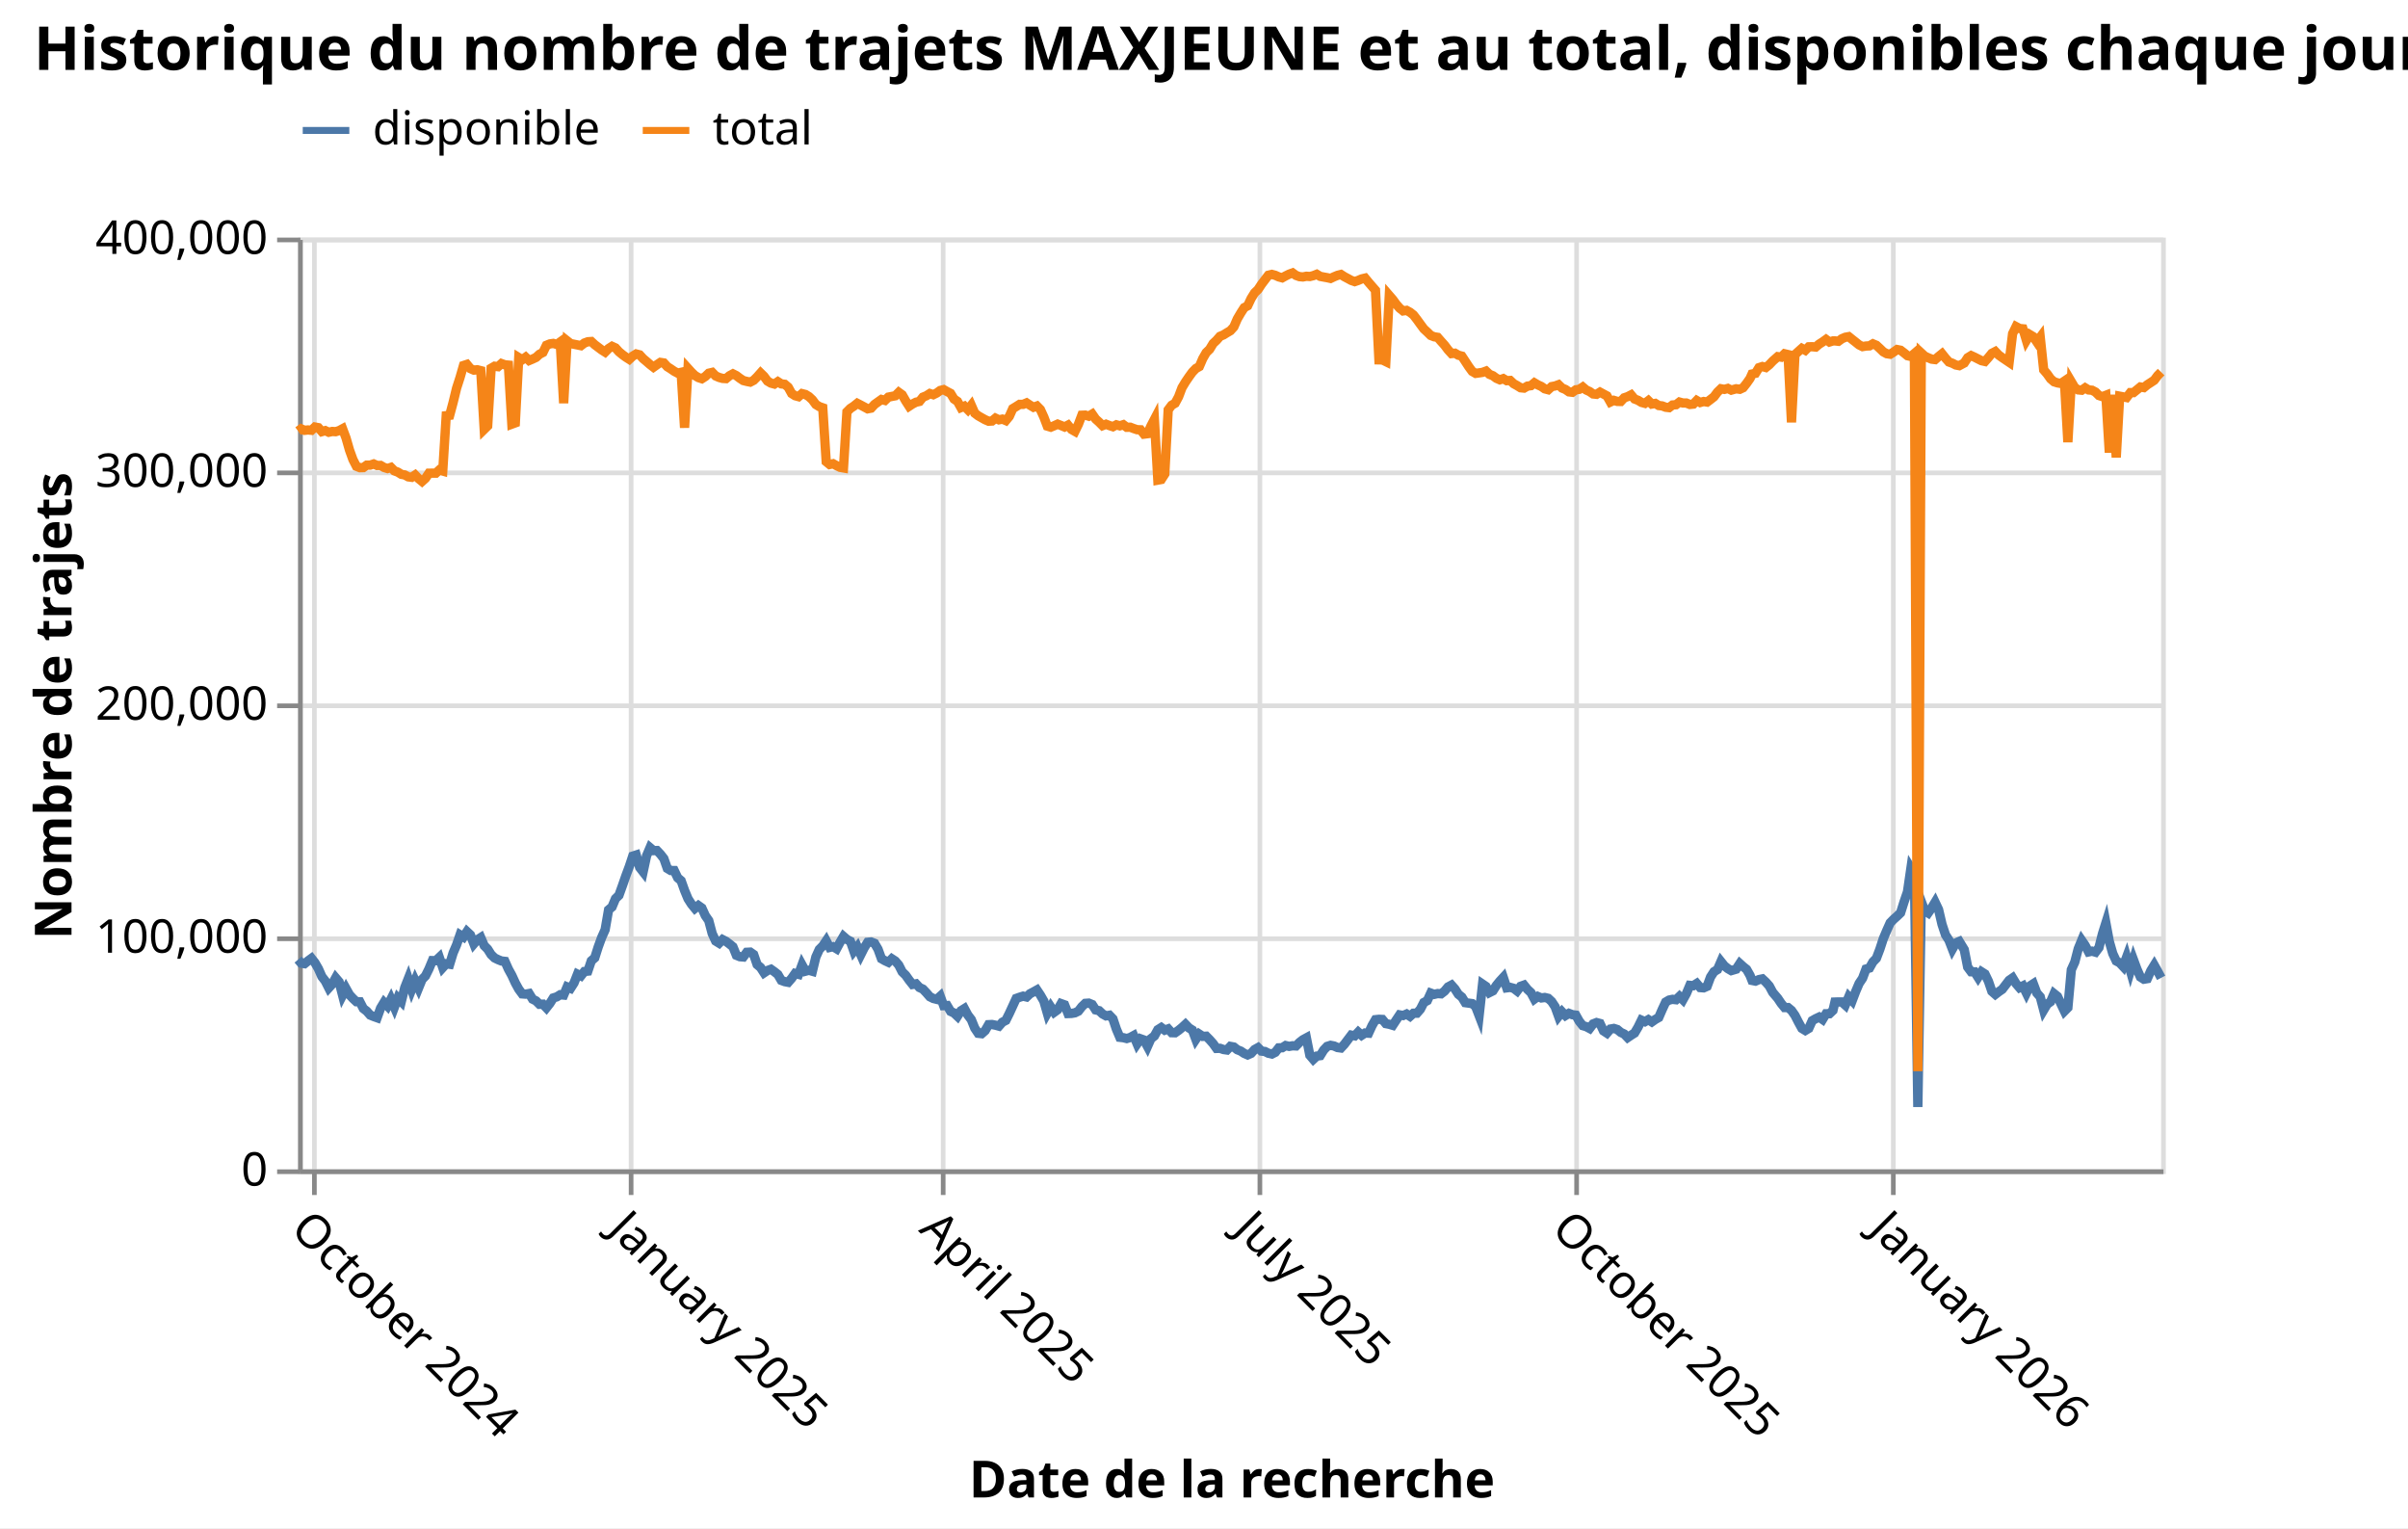
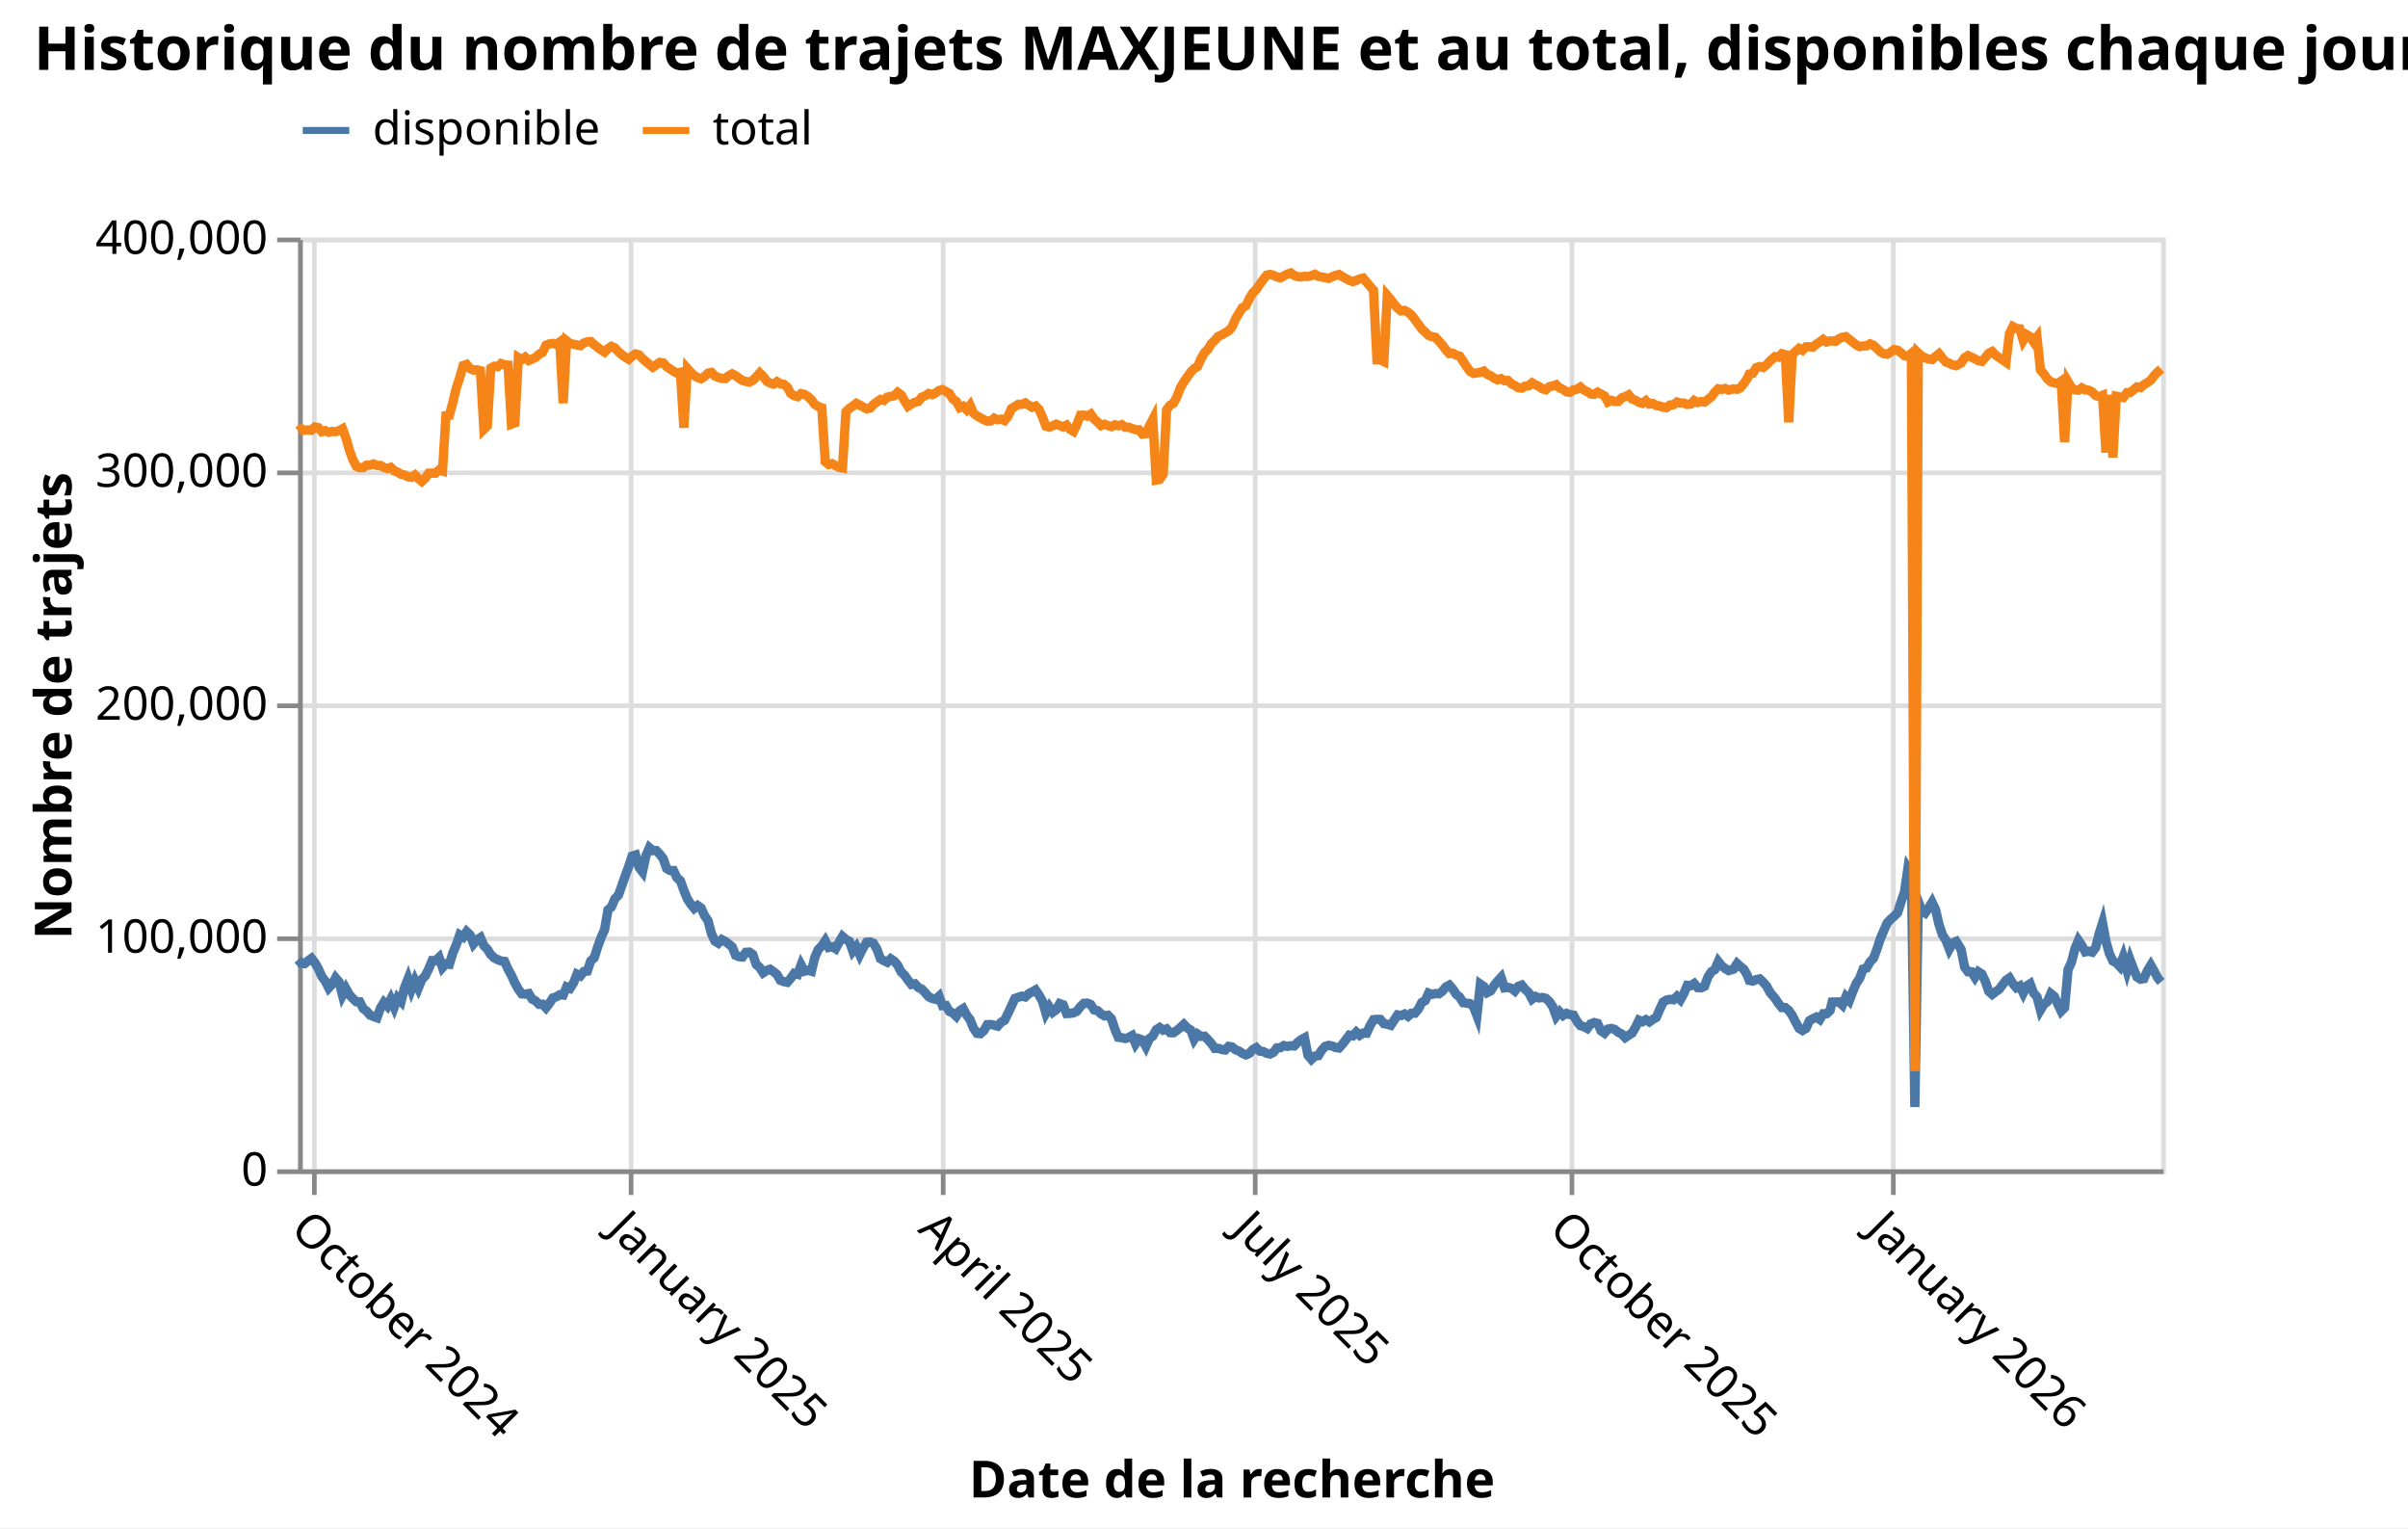
<svg xmlns="http://www.w3.org/2000/svg" version="1.1" class="marks" width="517" height="328" viewBox="0 0 517 328">
  <rect width="517" height="328" fill="white" />
  <g fill="none" stroke-miterlimit="10" transform="translate(64,51)">
    <g class="mark-group role-frame root" role="graphics-object" aria-roledescription="group mark container">
      <g transform="translate(0,0)">
        <path class="background" aria-hidden="true" d="M0.5,0.5h400v200h-400Z" stroke="#ddd" />
        <g>
          <g class="mark-group role-axis" aria-hidden="true">
            <g transform="translate(0.5,200.5)">
              <path class="background" aria-hidden="true" d="M0,0h0v0h0Z" pointer-events="none" />
              <g>
                <g class="mark-rule role-axis-grid" pointer-events="none">
                  <line transform="translate(3,-200)" x2="0" y2="200" stroke="#ddd" stroke-width="1" opacity="1" />
                  <line transform="translate(71,-200)" x2="0" y2="200" stroke="#ddd" stroke-width="1" opacity="1" />
                  <line transform="translate(138,-200)" x2="0" y2="200" stroke="#ddd" stroke-width="1" opacity="1" />
-                   <line transform="translate(206,-200)" x2="0" y2="200" stroke="#ddd" stroke-width="1" opacity="1" />
-                   <line transform="translate(274,-200)" x2="0" y2="200" stroke="#ddd" stroke-width="1" opacity="1" />
+                   <line transform="translate(205,-200)" x2="0" y2="200" stroke="#ddd" stroke-width="1" opacity="1" />
+                   <line transform="translate(273,-200)" x2="0" y2="200" stroke="#ddd" stroke-width="1" opacity="1" />
                  <line transform="translate(342,-200)" x2="0" y2="200" stroke="#ddd" stroke-width="1" opacity="1" />
                </g>
              </g>
              <path class="foreground" aria-hidden="true" d="" pointer-events="none" display="none" />
            </g>
          </g>
          <g class="mark-group role-axis" aria-hidden="true">
            <g transform="translate(0.5,0.5)">
              <path class="background" aria-hidden="true" d="M0,0h0v0h0Z" pointer-events="none" />
              <g>
                <g class="mark-rule role-axis-grid" pointer-events="none">
                  <line transform="translate(0,200)" x2="400" y2="0" stroke="#ddd" stroke-width="1" opacity="1" />
                  <line transform="translate(0,150)" x2="400" y2="0" stroke="#ddd" stroke-width="1" opacity="1" />
                  <line transform="translate(0,100)" x2="400" y2="0" stroke="#ddd" stroke-width="1" opacity="1" />
                  <line transform="translate(0,50)" x2="400" y2="0" stroke="#ddd" stroke-width="1" opacity="1" />
                  <line transform="translate(0,0)" x2="400" y2="0" stroke="#ddd" stroke-width="1" opacity="1" />
                </g>
              </g>
              <path class="foreground" aria-hidden="true" d="" pointer-events="none" display="none" />
            </g>
          </g>
          <g class="mark-group role-axis" role="graphics-symbol" aria-roledescription="axis" aria-label="X-axis titled 'Date de la recherche' for a time scale with values from September 2024 to March 2026">
            <g transform="translate(0.5,200.5)">
              <path class="background" aria-hidden="true" d="M0,0h0v0h0Z" pointer-events="none" />
              <g>
                <g class="mark-rule role-axis-tick" pointer-events="none">
                  <line transform="translate(3,0)" x2="0" y2="5" stroke="#888" stroke-width="1" opacity="1" />
                  <line transform="translate(71,0)" x2="0" y2="5" stroke="#888" stroke-width="1" opacity="1" />
                  <line transform="translate(138,0)" x2="0" y2="5" stroke="#888" stroke-width="1" opacity="1" />
-                   <line transform="translate(206,0)" x2="0" y2="5" stroke="#888" stroke-width="1" opacity="1" />
-                   <line transform="translate(274,0)" x2="0" y2="5" stroke="#888" stroke-width="1" opacity="1" />
+                   <line transform="translate(205,0)" x2="0" y2="5" stroke="#888" stroke-width="1" opacity="1" />
+                   <line transform="translate(273,0)" x2="0" y2="5" stroke="#888" stroke-width="1" opacity="1" />
                  <line transform="translate(342,0)" x2="0" y2="5" stroke="#888" stroke-width="1" opacity="1" />
                </g>
                <g class="mark-text role-axis-label" pointer-events="none">
-                   <text text-anchor="start" transform="translate(3.239549,7) rotate(45) translate(0,8)" font-family="sans-serif" font-size="10px" fill="#000" opacity="1">October 2024</text>
-                   <text text-anchor="start" transform="translate(71.47474,7) rotate(45) translate(0,8)" font-family="sans-serif" font-size="10px" fill="#000" opacity="1">January 2025</text>
-                   <text text-anchor="start" transform="translate(138.2266,7) rotate(45) translate(0,8)" font-family="sans-serif" font-size="10px" fill="#000" opacity="1">April 2025</text>
-                   <text text-anchor="start" transform="translate(205.7201,7) rotate(45) translate(0,8)" font-family="sans-serif" font-size="10px" fill="#000" opacity="1">July 2025</text>
-                   <text text-anchor="start" transform="translate(273.9552,7) rotate(45) translate(0,8)" font-family="sans-serif" font-size="10px" fill="#000" opacity="1">October 2025</text>
-                   <text text-anchor="start" transform="translate(342.1904,7) rotate(45) translate(0,8)" font-family="sans-serif" font-size="10px" fill="#000" opacity="1">January 2026</text>
+                   <text text-anchor="start" transform="translate(3.233562,7) rotate(45) translate(0,8)" font-family="sans-serif" font-size="10px" fill="#000" opacity="1">October 2024</text>
+                   <text text-anchor="start" transform="translate(71.34265,7) rotate(45) translate(0,8)" font-family="sans-serif" font-size="10px" fill="#000" opacity="1">January 2025</text>
+                   <text text-anchor="start" transform="translate(137.9711,7) rotate(45) translate(0,8)" font-family="sans-serif" font-size="10px" fill="#000" opacity="1">April 2025</text>
+                   <text text-anchor="start" transform="translate(205.3399,7) rotate(45) translate(0,8)" font-family="sans-serif" font-size="10px" fill="#000" opacity="1">July 2025</text>
+                   <text text-anchor="start" transform="translate(273.449,7) rotate(45) translate(0,8)" font-family="sans-serif" font-size="10px" fill="#000" opacity="1">October 2025</text>
+                   <text text-anchor="start" transform="translate(341.5581,7) rotate(45) translate(0,8)" font-family="sans-serif" font-size="10px" fill="#000" opacity="1">January 2026</text>
                </g>
                <g class="mark-rule role-axis-domain" pointer-events="none">
                  <line transform="translate(0,0)" x2="400" y2="0" stroke="#888" stroke-width="1" opacity="1" />
                </g>
                <g class="mark-text role-axis-title" pointer-events="none">
                  <text text-anchor="middle" transform="translate(200,69.92215)" font-family="sans-serif" font-size="11px" font-weight="bold" fill="#000" opacity="1">Date de la recherche</text>
                </g>
              </g>
              <path class="foreground" aria-hidden="true" d="" pointer-events="none" display="none" />
            </g>
          </g>
          <g class="mark-group role-axis" role="graphics-symbol" aria-roledescription="axis" aria-label="Y-axis titled 'Nombre de trajets' for a linear scale with values from 0 to 400,000">
            <g transform="translate(0.5,0.5)">
              <path class="background" aria-hidden="true" d="M0,0h0v0h0Z" pointer-events="none" />
              <g>
                <g class="mark-rule role-axis-tick" pointer-events="none">
                  <line transform="translate(0,200)" x2="-5" y2="0" stroke="#888" stroke-width="1" opacity="1" />
                  <line transform="translate(0,150)" x2="-5" y2="0" stroke="#888" stroke-width="1" opacity="1" />
                  <line transform="translate(0,100)" x2="-5" y2="0" stroke="#888" stroke-width="1" opacity="1" />
                  <line transform="translate(0,50)" x2="-5" y2="0" stroke="#888" stroke-width="1" opacity="1" />
                  <line transform="translate(0,0)" x2="-5" y2="0" stroke="#888" stroke-width="1" opacity="1" />
                </g>
                <g class="mark-text role-axis-label" pointer-events="none">
                  <text text-anchor="end" transform="translate(-7,203)" font-family="sans-serif" font-size="10px" fill="#000" opacity="1">0</text>
                  <text text-anchor="end" transform="translate(-7,153)" font-family="sans-serif" font-size="10px" fill="#000" opacity="1">100,000</text>
                  <text text-anchor="end" transform="translate(-7,103)" font-family="sans-serif" font-size="10px" fill="#000" opacity="1">200,000</text>
                  <text text-anchor="end" transform="translate(-7,53)" font-family="sans-serif" font-size="10px" fill="#000" opacity="1">300,000</text>
                  <text text-anchor="end" transform="translate(-7,3)" font-family="sans-serif" font-size="10px" fill="#000" opacity="1">400,000</text>
                </g>
                <g class="mark-rule role-axis-domain" pointer-events="none">
                  <line transform="translate(0,200)" x2="0" y2="-200" stroke="#888" stroke-width="1" opacity="1" />
                </g>
                <g class="mark-text role-axis-title" pointer-events="none">
                  <text text-anchor="middle" transform="translate(-47.14746,100) rotate(-90) translate(0,-2)" font-family="sans-serif" font-size="11px" font-weight="bold" fill="#000" opacity="1">Nombre de trajets</text>
                </g>
              </g>
              <path class="foreground" aria-hidden="true" d="" pointer-events="none" display="none" />
            </g>
          </g>
          <g class="mark-group role-scope pathgroup" role="graphics-object" aria-roledescription="group mark container">
            <g transform="translate(0,0)">
              <path class="background" aria-hidden="true" d="M0,0h400v200h-400Z" />
              <g>
                <g class="mark-line role-mark marks" role="graphics-object" aria-roledescription="line mark container">
-                   <path aria-label="Date de la recherche: September 2024; Nombre de trajets: 90064; variable: disponible" role="graphics-symbol" aria-roledescription="line mark" d="M0,154.968L0.652,155.733L1.394,155.849L2.135,155.249L2.877,154.706L3.618,155.647L4.361,156.936L5.102,158.611L5.844,159.578L6.585,161.051L7.327,160.232L8.069,158.887L8.81,159.757L9.552,162.622L10.294,161.186L11.035,162.517L11.777,163.314L12.519,164.01L13.261,164.032L14.002,165.467L14.744,166.043L15.486,166.883L16.227,167.187L16.969,167.45L17.711,165.395L18.452,164.165L19.194,164.939L19.936,163.463L20.677,165.186L21.419,163.209L22.161,163.971L22.902,160.982L23.65,159.082L24.386,161.376L25.128,159.478L25.869,161.072L26.611,159.24L27.353,158.471L28.094,156.976L28.836,155.186L29.578,155.206L30.321,154.501L31.061,156.687L31.803,155.87L32.544,155.975L33.286,153.544L34.028,151.81L34.771,149.657L35.511,150.119L36.253,148.968L36.995,149.665L37.738,151.587L38.478,150.725L39.22,150.247L39.961,151.977L40.703,152.725L41.445,153.898L42.186,154.616L42.928,154.978L43.67,155.274L44.411,155.354L45.153,157.015L45.895,158.365L46.637,159.98L47.378,161.327L48.12,162.333L48.861,162.388L49.604,162.251L50.345,163.458L51.087,163.83L51.828,164.564L52.57,164.539L53.312,165.319L54.054,164.379L54.795,163.203L55.537,162.973L56.278,162.518L57.02,162.586L57.762,160.835L58.503,161.142L59.245,159.983L59.987,158.101L60.728,158.467L61.47,157.526L62.212,157.444L62.953,155.239L63.695,154.588L64.437,152.251L65.179,150.225L65.92,148.563L66.662,144.291L67.404,143.67L68.145,141.894L68.887,141.173L69.629,139.108L70.37,136.98L71.112,134.989L71.854,132.763L72.595,132.524L73.337,135.188L74.079,136.135L74.82,132.697L75.562,130.95L76.304,131.578L77.046,131.561L77.787,132.339L78.529,133.284L79.271,135.399L80.012,135.847L80.754,135.858L81.496,137.406L82.237,138.04L82.979,140.126L83.721,141.915L84.462,143.074L85.204,143.981L85.946,143.375L86.687,143.9L87.429,145.535L88.171,146.599L88.912,149.389L89.654,150.987L90.396,151.445L91.137,150.679L91.879,151.062L92.621,151.618L93.363,152.229L94.104,154.046L94.846,154.351L95.588,154.412L96.329,153.406L97.071,153.367L97.813,153.888L98.554,156.04L99.296,156.669L100.038,157.81L100.779,157.313L101.521,157.047L102.263,157.575L103.005,158.166L103.746,159.431L104.488,159.706L105.23,159.848L105.971,158.995L106.713,157.945L107.455,158.136L108.197,156.106L108.938,157.462L109.68,157.265L110.421,157.476L111.163,154.421L111.905,152.787L112.646,152.041L113.388,150.938L114.13,152.365L114.872,152.195L115.613,152.643L116.355,151.262L117.097,150.001L117.838,150.645L118.58,151.037L119.322,153.158L120.063,152.225L120.805,153.922L121.547,152.442L122.288,151.259L123.03,151.191L123.772,151.477L124.513,152.743L125.255,154.781L125.997,155.208L126.738,155.551L127.48,154.8L128.222,155.283L128.964,156.148L129.705,157.605L130.447,158.325L131.189,159.373L131.93,160.304L132.672,160.171L133.414,160.969L134.155,161.308L134.897,162.091L135.639,162.944L136.38,163.317L137.122,163.501L137.864,162.836L138.605,164.858L139.347,164.829L140.089,166.086L140.83,166.43L141.572,167.135L142.314,165.96L143.056,165.495L143.797,166.877L144.539,167.849L145.281,169.688L146.022,170.789L146.764,170.875L147.506,170.221L148.247,168.943L148.989,168.904L149.731,169.053L150.472,169.255L151.214,168.412L151.956,168.02L152.698,166.532L153.439,164.924L154.181,163.313L154.923,163.048L155.664,162.82L156.406,162.997L157.148,162.291L157.889,161.905L158.631,161.49L159.373,162.601L160.114,163.887L160.856,166.459L161.598,165.131L162.339,166.265L163.081,165.732L163.823,164.419L164.564,164.685L165.306,166.554L166.048,166.527L166.79,166.396L167.531,166.035L168.273,165.078L169.015,164.366L169.756,164.313L170.498,164.62L171.24,165.77L171.981,165.935L172.723,166.64L173.465,167.049L174.206,166.921L174.948,167.69L175.69,169.905L176.431,171.652L177.173,171.735L177.915,171.918L178.656,171.688L179.398,171.282L180.14,173.049L180.882,171.97L181.623,172.23L182.365,173.612L183.107,171.945L183.848,171.366L184.59,170.02L185.332,169.554L186.073,170.116L186.815,169.844L187.557,170.659L188.299,170.679L189.04,170.16L189.782,169.553L190.524,168.868L191.265,169.634L192.007,170.104L192.749,172.084L193.491,170.968L194.232,171.455L194.974,171.414L195.716,172.162L196.457,173L197.199,174.038L197.94,174.015L198.682,174.271L199.424,174.377L200.165,173.602L200.907,173.737L201.649,174.319L202.391,174.612L203.132,175.106L203.874,175.429L204.616,175.097L205.357,174.282L206.099,173.871L206.841,174.614L207.582,174.699L208.324,175.073L209.066,175.245L209.807,174.872L210.549,173.92L211.291,173.889L212.033,173.422L212.774,173.601L213.516,173.471L214.258,173.506L214.999,172.75L215.741,172.175L216.483,171.774L217.224,175.505L217.966,176.378L218.708,175.686L219.449,175.588L220.191,174.388L220.933,173.605L221.675,173.373L222.416,173.515L223.158,173.844L223.9,173.947L224.641,173.151L225.383,172.167L226.125,171.187L226.866,171.332L227.608,170.541L228.35,171.215L229.091,170.732L229.833,170.771L230.575,169.151L231.316,167.868L232.058,167.786L232.8,167.82L233.541,168.715L234.283,168.859L235.025,169.08L235.766,167.953L236.508,166.84L237.25,166.977L237.993,166.657L238.733,167.146L239.475,166.484L240.217,166.475L240.958,165.623L241.7,164.178L242.442,163.778L243.183,162.162L243.925,162.437L244.667,162.265L245.408,162.317L246.15,161.742L246.892,160.848L247.641,160.444L248.375,161.271L249.117,162.424L249.859,163.016L250.6,164.217L251.342,164.319L252.084,164.418L252.825,165.054L253.567,166.983L254.309,160.232L255.05,160.738L255.792,162.052L256.534,161.678L257.275,160.509L258.017,159.6L258.759,158.795L259.501,161.033L260.242,160.935L260.984,161.135L261.726,161.704L262.467,160.708L263.209,160.444L263.951,161.365L264.692,162.053L265.434,163.443L266.176,162.892L266.917,163.207L267.659,163.107L268.401,163.285L269.142,163.972L269.884,165.093L270.626,167.142L271.367,166.188L272.109,166.971L272.851,166.514L273.592,166.797L274.334,166.898L275.076,168.219L275.818,169.148L276.559,169.359L277.301,169.754L278.043,168.774L278.784,168.487L279.526,168.685L280.268,170.267L281.009,170.754L281.751,169.882L282.493,169.748L283.234,169.979L283.976,170.59L284.718,170.941L285.459,171.71L286.201,171.203L286.943,170.738L287.685,169.486L288.426,167.974L289.168,168.298L289.91,167.867L290.651,168.346L291.393,167.821L292.135,167.402L292.876,165.689L293.619,164.094L294.36,163.656L295.101,163.5L295.843,163.587L296.585,162.873L297.326,163.597L298.068,162.261L298.81,160.504L299.551,160.572L300.293,160.1L301.035,160.98L301.777,161.035L302.518,160.705L303.26,158.704L304.002,157.564L304.743,157.112L305.485,155.393L306.227,156.323L306.969,156.904L307.71,157.334L308.75,157.028L309.538,155.821L310.255,156.472L310.994,157.061L311.735,158.366L312.16,159.443L312.902,159.592L313.644,159.266L314.385,159.113L315.127,159.8L315.869,160.641L316.61,162.019L317.688,163.283L318.411,164.362L319.153,165.269L319.895,165.269L320.636,165.882L321.379,166.94L322.12,168.382L322.862,169.732L323.603,170.182L324.344,169.737L325.087,168.081L325.83,167.658L326.574,167.31L327.312,167.822L328.054,166.598L328.795,166.586L329.537,165.885L329.961,164.085L330.702,164.059L331.444,164.067L332.186,164.733L332.927,162.967L333.669,163.781L334.411,161.834L335.152,160.089L335.894,158.98L336.636,156.998L337.378,156.787L338.119,155.466L338.861,154.703L339.603,152.749L340.344,150.484L341.086,148.73L341.828,147.071L342.569,146.313L343.311,145.653L344.053,144.94L344.794,142.597L345.536,140.436L346.278,135.323L347.019,136.51L347.761,186.612L348.503,142.499L349.245,144.484L349.986,144.958L350.728,143.886L351.47,142.659L352.211,144.224L352.953,147.405L353.695,149.643L354.436,150.798L355.178,152.713L355.92,151.395L356.661,151.076L357.723,152.824L358.464,156.59L359.205,157.584L359.947,157.599L360.689,158.775L361.431,157.593L362.172,158.066L362.915,159.612L363.658,161.791L364.398,162.439L365.139,161.866L365.881,161.353L367.365,159.422L368.107,158.908L368.848,160.134L369.59,160.994L370.332,160.624L371.074,162.154L371.816,160.64L372.558,160.16L373.299,162.131L374.04,162.968L374.783,165.794L375.525,164.55L376.264,164.01L377.006,162.283L377.751,162.883L378.49,164.48L379.232,166.041L379.973,165.287L380.715,157.145L381.456,155.509L382.2,152.648L382.941,150.842L383.682,151.924L384.424,153.325L385.165,153.163L385.906,153.38L386.648,152.399L387.393,149.456L388.132,147.11L388.874,151.1L389.615,153.679L390.357,155.268L391.098,155.663L391.84,156.453L392.582,154.444L393.397,157.331L394.066,155.027L394.807,157.028L395.549,158.713L396.29,159.183L397.032,159.058L397.776,157.368L398.516,156.17L399.258,157.493L400,158.891" stroke="#4c78a8" stroke-width="2" />
+                   <path aria-label="Date de la recherche: September 2024; Nombre de trajets: 90064; variable: disponible" role="graphics-symbol" aria-roledescription="line mark" d="M0,154.968L0.651,155.733L1.391,155.849L2.131,155.249L2.872,154.706L3.612,155.647L4.353,156.936L5.093,158.611L5.833,159.578L6.573,161.051L7.313,160.232L8.054,158.887L8.794,159.757L9.534,162.622L10.275,161.186L11.015,162.517L11.755,163.314L12.496,164.01L13.236,164.032L13.976,165.467L14.717,166.043L15.457,166.883L16.197,167.187L16.938,167.45L17.678,165.395L18.418,164.165L19.158,164.939L19.899,163.463L20.639,165.186L21.379,163.209L22.12,163.971L22.86,160.982L23.606,159.082L24.341,161.376L25.081,159.478L25.821,161.072L26.562,159.24L27.302,158.471L28.042,156.976L28.783,155.186L29.523,155.206L30.265,154.501L31.004,156.687L31.744,155.87L32.484,155.975L33.225,153.544L33.965,151.81L34.707,149.657L35.446,150.119L36.186,148.968L36.926,149.665L37.668,151.587L38.407,150.725L39.148,150.247L39.887,151.977L40.628,152.725L41.368,153.898L42.108,154.616L42.849,154.978L43.589,155.274L44.329,155.354L45.07,157.015L45.81,158.365L46.55,159.98L47.291,161.327L48.031,162.333L48.771,162.388L49.512,162.251L50.252,163.458L50.993,163.83L51.733,164.564L52.473,164.539L53.214,165.319L53.954,164.379L54.694,163.203L55.434,162.973L56.174,162.518L56.915,162.586L57.655,160.835L58.395,161.142L59.136,159.983L59.876,158.101L60.616,158.467L61.357,157.526L62.097,157.444L62.837,155.239L63.577,154.588L64.318,152.251L65.058,150.225L65.798,148.563L66.539,144.291L67.279,143.67L68.019,141.894L68.76,141.173L69.5,139.108L70.24,136.98L70.981,134.989L71.721,132.763L72.461,132.524L73.202,135.188L73.942,136.135L74.682,132.697L75.422,130.95L76.163,131.578L76.903,131.561L77.643,132.339L78.384,133.284L79.124,135.399L79.864,135.847L80.605,135.858L81.345,137.406L82.085,138.04L82.826,140.126L83.566,141.915L84.306,143.074L85.047,143.981L85.787,143.375L86.527,143.9L87.268,145.535L88.008,146.599L88.748,149.389L89.489,150.987L90.229,151.445L90.969,150.679L91.709,151.062L92.45,151.618L93.19,152.229L93.93,154.046L94.671,154.351L95.411,154.412L96.151,153.406L96.892,153.367L97.632,153.888L98.372,156.04L99.113,156.669L99.853,157.81L100.593,157.313L101.334,157.047L102.074,157.575L102.814,158.166L103.555,159.431L104.295,159.706L105.035,159.848L105.775,158.995L106.516,157.945L107.256,158.136L107.997,156.106L108.737,157.462L109.477,157.265L110.217,157.476L110.958,154.421L111.698,152.787L112.438,152.041L113.179,150.938L113.919,152.365L114.659,152.195L115.4,152.643L116.14,151.262L116.88,150.001L117.62,150.645L118.361,151.037L119.101,153.158L119.841,152.225L120.582,153.922L121.322,152.442L122.062,151.259L122.803,151.191L123.543,151.477L124.283,152.743L125.024,154.781L125.764,155.208L126.504,155.551L127.245,154.8L127.985,155.283L128.725,156.148L129.466,157.605L130.206,158.325L130.946,159.373L131.686,160.304L132.427,160.171L133.167,160.969L133.907,161.308L134.648,162.091L135.388,162.944L136.128,163.317L136.869,163.501L137.609,162.836L138.349,164.858L139.09,164.829L139.83,166.086L140.57,166.43L141.311,167.135L142.051,165.96L142.791,165.495L143.531,166.877L144.272,167.849L145.012,169.688L145.753,170.789L146.493,170.875L147.233,170.221L147.973,168.943L148.714,168.904L149.454,169.053L150.194,169.255L150.935,168.412L151.675,168.02L152.415,166.532L153.156,164.924L153.896,163.313L154.636,163.048L155.377,162.82L156.117,162.997L156.857,162.291L157.598,161.905L158.338,161.49L159.078,162.601L159.818,163.887L160.559,166.459L161.299,165.131L162.039,166.265L162.78,165.732L163.52,164.419L164.26,164.685L165.001,166.554L165.741,166.527L166.481,166.396L167.222,166.035L167.962,165.078L168.702,164.366L169.443,164.313L170.183,164.62L170.923,165.77L171.663,165.935L172.404,166.64L173.144,167.049L173.884,166.921L174.625,167.69L175.365,169.905L176.105,171.652L176.846,171.735L177.586,171.918L178.326,171.688L179.067,171.282L179.807,173.049L180.547,171.97L181.288,172.23L182.028,173.612L182.768,171.945L183.509,171.366L184.249,170.02L184.989,169.554L185.73,170.116L186.47,169.844L187.21,170.659L187.951,170.679L188.691,170.16L189.431,169.553L190.172,168.868L190.912,169.634L191.652,170.104L192.393,172.084L193.133,170.968L193.873,171.455L194.614,171.414L195.354,172.162L196.094,173L196.834,174.038L197.574,174.015L198.315,174.271L199.055,174.377L199.795,173.602L200.536,173.737L201.276,174.319L202.017,174.612L202.757,175.106L203.497,175.429L204.237,175.097L204.978,174.282L205.718,173.871L206.458,174.614L207.199,174.699L207.939,175.073L208.679,175.245L209.42,174.872L210.16,173.92L210.9,173.889L211.641,173.422L212.381,173.601L213.121,173.471L213.862,173.506L214.602,172.75L215.342,172.175L216.083,171.774L216.823,175.505L217.563,176.378L218.304,175.686L219.044,175.588L219.784,174.388L220.524,173.605L221.265,173.373L222.005,173.515L222.745,173.844L223.486,173.947L224.226,173.151L224.966,172.167L225.707,171.187L226.447,171.332L227.187,170.541L227.928,171.215L228.668,170.732L229.408,170.771L230.149,169.151L230.889,167.868L231.629,167.786L232.37,167.82L233.11,168.715L233.85,168.859L234.59,169.08L235.331,167.953L236.071,166.84L236.812,166.977L237.553,166.657L238.292,167.146L239.032,166.484L239.773,166.475L240.513,165.623L241.253,164.178L241.994,163.778L242.734,162.162L243.474,162.437L244.215,162.265L244.955,162.317L245.695,161.742L246.435,160.848L247.184,160.444L247.916,161.271L248.656,162.424L249.397,163.016L250.137,164.217L250.877,164.319L251.618,164.418L252.358,165.054L253.098,166.983L253.839,160.232L254.579,160.738L255.319,162.052L256.06,161.678L256.8,160.509L257.54,159.6L258.281,158.795L259.021,161.033L259.761,160.935L260.502,161.135L261.242,161.704L261.982,160.708L262.722,160.444L263.463,161.365L264.203,162.053L264.944,163.443L265.684,162.892L266.424,163.207L267.164,163.107L267.905,163.285L268.645,163.972L269.385,165.093L270.126,167.142L270.866,166.188L271.606,166.971L272.347,166.514L273.087,166.797L273.827,166.898L274.567,168.219L275.308,169.148L276.048,169.359L276.788,169.754L277.529,168.774L278.269,168.487L279.01,168.685L279.75,170.267L280.49,170.754L281.23,169.882L281.971,169.748L282.711,169.979L283.451,170.59L284.192,170.941L284.932,171.71L285.672,171.203L286.413,170.738L287.153,169.486L287.893,167.974L288.634,168.298L289.374,167.867L290.114,168.346L290.855,167.821L291.595,167.402L292.335,165.689L293.076,164.094L293.816,163.656L294.556,163.5L295.296,163.587L296.037,162.873L296.777,163.597L297.517,162.261L298.258,160.504L298.998,160.572L299.738,160.1L300.479,160.98L301.219,161.035L301.959,160.705L302.699,158.704L303.44,157.564L304.18,157.112L304.92,155.393L305.661,156.323L306.402,156.904L307.141,157.334L308.179,157.028L308.966,155.821L309.681,156.472L310.42,157.061L311.159,158.366L311.583,159.443L312.324,159.592L313.064,159.266L313.804,159.113L314.545,159.8L315.285,160.641L316.025,162.019L317.101,163.283L317.823,164.362L318.563,165.269L319.304,165.269L320.043,165.882L320.785,166.94L321.524,168.382L322.265,169.732L323.005,170.182L323.745,169.737L324.486,168.081L325.228,167.658L325.97,167.31L326.707,167.822L327.448,166.598L328.187,166.586L328.928,165.885L329.351,164.085L330.091,164.059L330.831,164.067L331.572,164.733L332.312,162.967L333.053,163.781L333.793,161.834L334.533,160.089L335.274,158.98L336.014,156.998L336.754,156.787L337.494,155.466L338.235,154.703L338.975,152.749L339.715,150.484L340.456,148.73L341.196,147.071L341.936,146.313L342.677,145.653L343.417,144.94L344.157,142.597L344.898,140.436L345.638,135.323L346.378,136.51L347.118,186.612L347.859,142.499L348.599,144.484L349.339,144.958L350.08,143.886L350.82,142.659L351.56,144.224L352.301,147.405L353.041,149.643L353.781,150.798L354.522,152.713L355.262,151.395L356.002,151.076L357.062,152.824L357.802,156.59L358.541,157.584L359.281,157.599L360.022,158.775L360.763,157.593L361.503,158.066L362.244,159.612L362.986,161.791L363.725,162.439L364.464,161.866L365.205,161.353L366.686,159.422L367.426,158.908L368.167,160.134L368.907,160.994L369.647,160.624L370.388,162.154L371.128,160.64L371.869,160.16L372.609,162.131L373.349,162.968L374.09,165.794L374.831,164.55L375.569,164.01L376.31,162.283L377.053,162.883L377.791,164.48L378.531,166.041L379.271,165.287L380.011,157.145L380.751,155.509L381.493,152.648L382.233,150.842L382.973,151.924L383.713,153.325L384.453,153.163L385.193,153.38L385.934,152.399L386.677,149.456L387.415,147.11L388.155,151.1L388.895,153.679L389.636,155.268L390.375,155.663L391.116,156.453L391.856,154.444L392.67,157.331L393.337,155.027L394.077,157.028L394.818,158.713L395.558,159.183L396.298,159.058L397.041,157.368L397.779,156.17L398.52,157.493L399.261,158.891L400,159.772" stroke="#4c78a8" stroke-width="2" />
                </g>
              </g>
              <path class="foreground" aria-hidden="true" d="" display="none" />
            </g>
            <g transform="translate(0,0)">
              <path class="background" aria-hidden="true" d="M0,0h400v200h-400Z" />
              <g>
                <g class="mark-line role-mark marks" role="graphics-object" aria-roledescription="line mark container">
-                   <path aria-label="Date de la recherche: September 2024; Nombre de trajets: 316947; variable: total" role="graphics-symbol" aria-roledescription="line mark" d="M0,41.527L0.652,41.049L1.394,41.365L2.135,41.288L2.877,41.358L3.618,40.661L4.361,40.8L5.102,41.647L5.844,41.43L6.585,41.781L7.327,41.611L8.069,41.656L8.81,41.43L9.552,41.03L10.294,43.01L11.035,45.596L11.777,47.643L12.519,49.087L13.261,49.384L14.002,49.365L14.744,48.839L15.486,48.832L16.227,48.585L16.969,48.91L17.711,48.899L18.452,49.331L19.194,49.564L19.936,49.321L20.677,50.066L21.419,50.34L22.161,50.805L22.902,50.942L23.65,51.354L24.386,51.45L25.128,50.957L25.869,51.726L26.611,52.334L27.353,51.669L28.094,50.57L28.836,50.564L29.578,50.562L30.321,49.876L31.061,50.093L31.803,38.228L32.544,38.143L33.286,35.371L34.028,32.326L34.771,30.021L35.511,27.456L36.253,27.215L36.995,28.117L37.738,28.444L38.478,28.367L39.22,28.557L39.961,41.151L40.703,40.42L41.445,28.041L42.186,27.611L42.928,27.705L43.67,27.039L44.411,27.306L45.153,27.371L45.895,40.039L46.637,39.766L47.378,25.754L48.12,26.212L48.861,25.675L49.604,26.382L50.345,26.069L51.087,25.719L51.828,25.039L52.57,24.65L53.312,23.12L54.054,22.817L54.795,22.71L55.537,22.94L56.278,22.407L57.02,35.535L57.762,22.16L58.503,22.744L59.245,22.89L59.987,23.04L60.728,23.195L61.47,22.626L62.212,22.355L62.953,22.304L63.695,22.991L64.437,23.55L65.179,24.107L65.92,24.576L66.662,23.818L67.404,23.341L68.145,23.676L68.887,24.5L69.629,25.115L70.37,25.657L71.112,26.126L71.854,25.436L72.595,24.98L73.337,25.17L74.079,25.974L74.82,26.597L75.562,27.242L76.304,27.815L77.046,27.286L77.787,26.791L78.529,26.904L79.271,27.712L80.012,28.178L80.754,28.689L81.496,29.084L82.237,28.919L82.979,40.807L83.721,28.083L84.462,28.901L85.204,29.61L85.946,30.048L86.687,30.29L87.429,29.815L88.171,29.11L88.912,28.935L89.654,29.696L90.396,30.018L91.137,30.221L91.879,30.265L92.621,29.649L93.363,29.249L94.104,29.627L94.846,30.194L95.588,30.682L96.329,30.869L97.071,31.018L97.813,30.63L98.554,29.898L99.296,29.063L100.038,29.787L100.779,30.791L101.521,31.233L102.263,31.43L103.005,30.925L103.746,31.398L104.488,31.486L105.23,32.116L105.971,33.46L106.713,33.938L107.455,34.14L108.197,33.49L108.938,33.675L109.68,34.13L110.421,34.822L111.163,35.822L111.905,36.272L112.646,36.531L113.388,48.092L114.13,48.7L114.872,48.537L115.613,48.953L116.355,49.309L117.097,49.441L117.838,37.403L118.58,36.658L119.322,36.172L120.063,35.573L120.805,35.953L121.547,36.352L122.288,36.749L123.03,36.606L123.772,35.803L124.513,35.27L125.255,34.746L125.997,34.945L126.738,34.238L127.48,34.09L128.222,33.953L128.964,33.214L129.705,33.749L130.447,35.042L131.189,36.193L131.93,35.709L132.672,35.329L133.414,35.163L134.155,34.246L134.897,33.944L135.639,33.472L136.38,33.717L137.122,33.352L137.864,32.816L138.605,32.633L139.347,33.048L140.089,33.438L140.83,34.651L141.572,35.16L142.314,36.488L143.056,36.186L143.797,36.929L144.539,35.987L145.281,37.685L146.022,38.249L146.764,38.674L147.506,39.089L148.247,39.408L148.989,39.365L149.731,38.758L150.472,39.11L151.214,38.964L151.956,39.274L152.698,38.372L153.439,36.711L154.181,36.258L154.923,35.788L155.664,35.793L156.406,35.479L157.148,35.973L157.889,36.414L158.631,36.152L159.373,36.902L160.114,38.521L160.856,40.467L161.598,40.691L162.339,40.384L163.081,40.043L163.823,40.336L164.564,40.649L165.306,40.256L166.048,41.172L166.79,41.592L167.531,40.08L168.273,38.132L169.015,38.1L169.756,38.331L170.498,37.88L171.24,38.948L171.981,39.611L172.723,40.357L173.465,40.06L174.206,40.349L174.948,40.586L175.69,40.189L176.431,40.399L177.173,40.158L177.915,40.715L178.656,40.699L179.398,40.983L180.14,41.231L180.882,41.256L181.623,42.185L182.365,42.09L183.107,40.438L183.848,39.02L184.59,52.049L185.332,51.912L186.073,50.752L186.815,36.969L187.557,35.983L188.299,35.548L189.04,34.173L189.782,32.211L190.524,30.981L191.265,29.89L192.007,28.866L192.749,28.1L193.491,27.683L194.232,25.971L194.974,24.683L195.716,23.962L196.457,22.735L197.199,22.033L197.94,21.19L198.682,20.884L199.424,20.419L200.165,19.985L200.907,19.168L201.649,17.456L202.391,16.19L203.132,15.035L203.874,14.634L204.616,13.064L205.357,11.864L206.099,11.148L206.841,10.03L207.582,9.048L208.324,8.079L209.066,7.898L209.807,8.097L210.549,8.432L211.291,8.631L212.033,8.218L212.774,7.851L213.516,7.582L214.258,8.117L214.999,8.381L215.741,8.445L216.483,8.299L217.224,8.35L217.966,8.168L218.708,7.874L219.449,8.324L220.191,8.467L220.933,8.599L221.675,8.763L222.416,8.411L223.158,8.105L223.9,7.916L224.641,8.394L225.383,8.785L226.125,9.192L226.866,9.444L227.608,9.189L228.35,8.868L229.091,8.691L229.833,9.589L230.575,10.45L231.316,11.298L232.058,26.241L232.8,26.255L233.541,26.615L234.283,12.424L235.025,13.281L235.766,14.295L236.508,15.142L237.25,15.736L237.993,15.622L238.733,16.027L239.475,16.613L240.217,17.571L240.958,18.592L241.7,19.595L242.442,20.28L243.183,21.004L243.925,21.29L244.667,21.409L245.408,22.259L246.15,23.083L246.892,24.075L247.641,24.892L248.375,24.815L249.117,25.244L249.859,25.441L250.6,26.561L251.342,27.699L252.084,28.712L252.825,29.141L253.567,29.038L254.309,28.923L255.05,28.652L255.792,29.351L256.534,29.653L257.275,30.2L258.017,30.52L258.759,30.271L259.501,30.71L260.242,30.667L260.984,31.361L261.726,31.769L262.467,32.228L263.209,32.306L263.951,31.876L264.692,31.782L265.434,31.17L266.176,31.611L266.917,31.946L267.659,32.459L268.401,32.654L269.142,31.981L269.884,31.844L270.626,31.574L271.367,32.295L272.109,32.595L272.851,33.111L273.592,33.202L274.334,32.672L275.076,32.566L275.818,32.081L276.559,32.709L277.301,33.048L278.043,33.56L278.784,33.638L279.526,33.176L280.268,33.573L281.009,33.975L281.751,35.29L282.493,34.936L283.234,35.158L283.976,35.173L284.718,34.383L285.459,34.136L286.201,33.757L286.943,34.643L287.685,34.921L288.426,35.372L289.168,35.572L289.91,35.004L290.651,35.725L291.393,35.591L292.135,36.046L292.876,36.129L293.619,36.411L294.36,36.495L295.101,35.929L295.843,35.871L296.585,35.301L297.326,35.509L298.068,35.509L298.81,35.814L299.551,35.738L300.293,34.966L301.035,35.394L301.777,35.18L302.518,35.303L303.26,34.746L304.002,34.16L304.743,33.165L305.485,32.445L306.227,32.579L306.969,32.374L307.71,32.739L308.75,32.449L309.538,32.556L310.255,32.219L310.994,31.284L311.735,30.231L312.16,29.282L312.902,29.126L313.644,27.921L314.385,27.676L315.127,27.879L315.869,27.284L316.61,26.502L317.688,25.553L318.411,25.661L319.153,24.935L319.895,25.109L320.636,39.657L321.379,25.119L322.12,24.443L322.862,23.78L323.603,24.181L324.344,23.443L325.087,23.422L325.83,23.494L326.574,22.861L327.312,22.395L328.054,21.859L328.795,22.405L329.537,22.175L329.961,22.17L330.702,22.253L331.444,21.71L332.186,21.394L332.927,21.258L333.669,21.857L334.411,22.439L335.152,23.033L335.894,23.395L336.636,23.27L337.378,23.237L338.119,22.803L338.861,23.117L339.603,23.798L340.344,24.517L341.086,24.92L341.828,25.031L342.569,24.564L343.311,24.028L344.053,24.176L344.794,24.738L345.536,25.347L346.278,25.513L347.019,24.879L347.761,178.925L348.503,24.768L349.245,25.453L349.986,25.789L350.728,26.089L351.47,26.18L352.211,25.529L352.953,24.935L353.695,25.871L354.436,26.7L355.178,26.965L355.92,27.343L356.661,27.483L357.723,26.915L358.464,25.784L359.205,25.331L359.947,25.67L360.689,26.047L361.431,26.418L362.172,26.584L362.915,25.747L363.658,24.838L364.398,24.454L365.139,25.225L365.881,25.757L367.365,26.757L368.107,20.622L368.848,19.107L369.59,19.508L370.332,19.581L371.074,22.066L371.816,20.829L372.558,21.273L373.299,22.379L374.04,21.385L374.783,28.397L375.525,29.265L376.264,30.309L377.006,30.947L377.751,31.184L378.49,31.307L379.232,30.804L379.973,43.911L380.715,30.944L381.456,32.2L382.2,32.687L382.941,32.757L383.682,32.246L384.424,32.696L385.165,32.761L385.906,33.153L386.648,33.895L387.393,34.136L388.132,33.849L388.874,46.143L389.615,33.753L390.357,47.188L391.098,34.039L391.84,34.177L392.582,34.329L393.397,33.267L394.066,33.268L394.807,32.668L395.549,32.063L396.29,32.191L397.032,31.584L397.776,31.104L398.516,30.611L399.258,29.618L400,28.862" stroke="#f58518" stroke-width="2" />
+                   <path aria-label="Date de la recherche: September 2024; Nombre de trajets: 316947; variable: total" role="graphics-symbol" aria-roledescription="line mark" d="M0,41.527L0.651,41.049L1.391,41.365L2.131,41.288L2.872,41.358L3.612,40.661L4.353,40.8L5.093,41.647L5.833,41.43L6.573,41.781L7.313,41.611L8.054,41.656L8.794,41.43L9.534,41.03L10.275,43.01L11.015,45.596L11.755,47.643L12.496,49.087L13.236,49.384L13.976,49.365L14.717,48.839L15.457,48.832L16.197,48.585L16.938,48.91L17.678,48.899L18.418,49.331L19.158,49.564L19.899,49.321L20.639,50.066L21.379,50.34L22.12,50.805L22.86,50.942L23.606,51.354L24.341,51.45L25.081,50.957L25.821,51.726L26.562,52.334L27.302,51.669L28.042,50.57L28.783,50.564L29.523,50.562L30.265,49.876L31.004,50.093L31.744,38.228L32.484,38.143L33.225,35.371L33.965,32.326L34.707,30.021L35.446,27.456L36.186,27.215L36.926,28.117L37.668,28.444L38.407,28.367L39.148,28.557L39.887,41.151L40.628,40.42L41.368,28.041L42.108,27.611L42.849,27.705L43.589,27.039L44.329,27.306L45.07,27.371L45.81,40.039L46.55,39.766L47.291,25.754L48.031,26.212L48.771,25.675L49.512,26.382L50.252,26.069L50.993,25.719L51.733,25.039L52.473,24.65L53.214,23.12L53.954,22.817L54.694,22.71L55.434,22.94L56.174,22.407L56.915,35.535L57.655,22.16L58.395,22.744L59.136,22.89L59.876,23.04L60.616,23.195L61.357,22.626L62.097,22.355L62.837,22.304L63.577,22.991L64.318,23.55L65.058,24.107L65.798,24.576L66.539,23.818L67.279,23.341L68.019,23.676L68.76,24.5L69.5,25.115L70.24,25.657L70.981,26.126L71.721,25.436L72.461,24.98L73.202,25.17L73.942,25.974L74.682,26.597L75.422,27.242L76.163,27.815L76.903,27.286L77.643,26.791L78.384,26.904L79.124,27.712L79.864,28.178L80.605,28.689L81.345,29.084L82.085,28.919L82.826,40.807L83.566,28.083L84.306,28.901L85.047,29.61L85.787,30.048L86.527,30.29L87.268,29.815L88.008,29.11L88.748,28.935L89.489,29.696L90.229,30.018L90.969,30.221L91.709,30.265L92.45,29.649L93.19,29.249L93.93,29.627L94.671,30.194L95.411,30.682L96.151,30.869L96.892,31.018L97.632,30.63L98.372,29.898L99.113,29.063L99.853,29.787L100.593,30.791L101.334,31.233L102.074,31.43L102.814,30.925L103.555,31.398L104.295,31.486L105.035,32.116L105.775,33.46L106.516,33.938L107.256,34.14L107.997,33.49L108.737,33.675L109.477,34.13L110.217,34.822L110.958,35.822L111.698,36.272L112.438,36.531L113.179,48.092L113.919,48.7L114.659,48.537L115.4,48.953L116.14,49.309L116.88,49.441L117.62,37.403L118.361,36.658L119.101,36.172L119.841,35.573L120.582,35.953L121.322,36.352L122.062,36.749L122.803,36.606L123.543,35.803L124.283,35.27L125.024,34.746L125.764,34.945L126.504,34.238L127.245,34.09L127.985,33.953L128.725,33.214L129.466,33.749L130.206,35.042L130.946,36.193L131.686,35.709L132.427,35.329L133.167,35.163L133.907,34.246L134.648,33.944L135.388,33.472L136.128,33.717L136.869,33.352L137.609,32.816L138.349,32.633L139.09,33.048L139.83,33.438L140.57,34.651L141.311,35.16L142.051,36.488L142.791,36.186L143.531,36.929L144.272,35.987L145.012,37.685L145.753,38.249L146.493,38.674L147.233,39.089L147.973,39.408L148.714,39.365L149.454,38.758L150.194,39.11L150.935,38.964L151.675,39.274L152.415,38.372L153.156,36.711L153.896,36.258L154.636,35.788L155.377,35.793L156.117,35.479L156.857,35.973L157.598,36.414L158.338,36.152L159.078,36.902L159.818,38.521L160.559,40.467L161.299,40.691L162.039,40.384L162.78,40.043L163.52,40.336L164.26,40.649L165.001,40.256L165.741,41.172L166.481,41.592L167.222,40.08L167.962,38.132L168.702,38.1L169.443,38.331L170.183,37.88L170.923,38.948L171.663,39.611L172.404,40.357L173.144,40.06L173.884,40.349L174.625,40.586L175.365,40.189L176.105,40.399L176.846,40.158L177.586,40.715L178.326,40.699L179.067,40.983L179.807,41.231L180.547,41.256L181.288,42.185L182.028,42.09L182.768,40.438L183.509,39.02L184.249,52.049L184.989,51.912L185.73,50.752L186.47,36.969L187.21,35.983L187.951,35.548L188.691,34.173L189.431,32.211L190.172,30.981L190.912,29.89L191.652,28.866L192.393,28.1L193.133,27.683L193.873,25.971L194.614,24.683L195.354,23.962L196.094,22.735L196.834,22.033L197.574,21.19L198.315,20.884L199.055,20.419L199.795,19.985L200.536,19.168L201.276,17.456L202.017,16.19L202.757,15.035L203.497,14.634L204.237,13.064L204.978,11.864L205.718,11.148L206.458,10.03L207.199,9.048L207.939,8.079L208.679,7.898L209.42,8.097L210.16,8.432L210.9,8.631L211.641,8.218L212.381,7.851L213.121,7.582L213.862,8.117L214.602,8.381L215.342,8.445L216.083,8.299L216.823,8.35L217.563,8.168L218.304,7.874L219.044,8.324L219.784,8.467L220.524,8.599L221.265,8.763L222.005,8.411L222.745,8.105L223.486,7.916L224.226,8.394L224.966,8.785L225.707,9.192L226.447,9.444L227.187,9.189L227.928,8.868L228.668,8.691L229.408,9.589L230.149,10.45L230.889,11.298L231.629,26.241L232.37,26.255L233.11,26.615L233.85,12.424L234.59,13.281L235.331,14.295L236.071,15.142L236.812,15.736L237.553,15.622L238.292,16.027L239.032,16.613L239.773,17.571L240.513,18.592L241.253,19.595L241.994,20.28L242.734,21.004L243.474,21.29L244.215,21.409L244.955,22.259L245.695,23.083L246.435,24.075L247.184,24.892L247.916,24.815L248.656,25.244L249.397,25.441L250.137,26.561L250.877,27.699L251.618,28.712L252.358,29.141L253.098,29.038L253.839,28.923L254.579,28.652L255.319,29.351L256.06,29.653L256.8,30.2L257.54,30.52L258.281,30.271L259.021,30.71L259.761,30.667L260.502,31.361L261.242,31.769L261.982,32.228L262.722,32.306L263.463,31.876L264.203,31.782L264.944,31.17L265.684,31.611L266.424,31.946L267.164,32.459L267.905,32.654L268.645,31.981L269.385,31.844L270.126,31.574L270.866,32.295L271.606,32.595L272.347,33.111L273.087,33.202L273.827,32.672L274.567,32.566L275.308,32.081L276.048,32.709L276.788,33.048L277.529,33.56L278.269,33.638L279.01,33.176L279.75,33.573L280.49,33.975L281.23,35.29L281.971,34.936L282.711,35.158L283.451,35.173L284.192,34.383L284.932,34.136L285.672,33.757L286.413,34.643L287.153,34.921L287.893,35.372L288.634,35.572L289.374,35.004L290.114,35.725L290.855,35.591L291.595,36.046L292.335,36.129L293.076,36.411L293.816,36.495L294.556,35.929L295.296,35.871L296.037,35.301L296.777,35.509L297.517,35.509L298.258,35.814L298.998,35.738L299.738,34.966L300.479,35.394L301.219,35.18L301.959,35.303L302.699,34.746L303.44,34.16L304.18,33.165L304.92,32.445L305.661,32.579L306.402,32.374L307.141,32.739L308.179,32.449L308.966,32.556L309.681,32.219L310.42,31.284L311.159,30.231L311.583,29.282L312.324,29.126L313.064,27.921L313.804,27.676L314.545,27.879L315.285,27.284L316.025,26.502L317.101,25.553L317.823,25.661L318.563,24.935L319.304,25.109L320.043,39.657L320.785,25.119L321.524,24.443L322.265,23.78L323.005,24.181L323.745,23.443L324.486,23.422L325.228,23.494L325.97,22.861L326.707,22.395L327.448,21.859L328.187,22.405L328.928,22.175L329.351,22.17L330.091,22.253L330.831,21.71L331.572,21.394L332.312,21.258L333.053,21.857L333.793,22.439L334.533,23.033L335.274,23.395L336.014,23.27L336.754,23.237L337.494,22.803L338.235,23.117L338.975,23.798L339.715,24.517L340.456,24.92L341.196,25.031L341.936,24.564L342.677,24.028L343.417,24.176L344.157,24.738L344.898,25.347L345.638,25.513L346.378,24.879L347.118,178.925L347.859,24.768L348.599,25.453L349.339,25.789L350.08,26.089L350.82,26.18L351.56,25.529L352.301,24.935L353.041,25.871L353.781,26.7L354.522,26.965L355.262,27.343L356.002,27.483L357.062,26.915L357.802,25.784L358.541,25.331L359.281,25.67L360.022,26.047L360.763,26.418L361.503,26.584L362.244,25.747L362.986,24.838L363.725,24.454L364.464,25.225L365.205,25.757L366.686,26.757L367.426,20.622L368.167,19.107L368.907,19.508L369.647,19.581L370.388,22.066L371.128,20.829L371.869,21.273L372.609,22.379L373.349,21.385L374.09,28.397L374.831,29.265L375.569,30.309L376.31,30.947L377.053,31.184L377.791,31.307L378.531,30.804L379.271,43.911L380.011,30.944L380.751,32.2L381.493,32.687L382.233,32.757L382.973,32.246L383.713,32.696L384.453,32.761L385.193,33.153L385.934,33.895L386.677,34.136L387.415,33.849L388.155,46.143L388.895,33.753L389.636,47.188L390.375,34.039L391.116,34.177L391.856,34.329L392.67,33.267L393.337,33.268L394.077,32.668L394.818,32.063L395.558,32.191L396.298,31.584L397.041,31.104L397.779,30.611L398.52,29.618L399.261,28.862L400,28.18" stroke="#f58518" stroke-width="2" />
                </g>
              </g>
              <path class="foreground" aria-hidden="true" d="" display="none" />
            </g>
          </g>
          <g class="mark-group role-legend" role="graphics-symbol" aria-roledescription="legend" aria-label="Symbol legend for stroke color with 2 values: disponible, total">
            <g transform="translate(0,-29)">
              <path class="background" aria-hidden="true" d="M0,0h108v11h-108Z" pointer-events="none" />
              <g>
                <g class="mark-group role-legend-entry">
                  <g transform="translate(0,0)">
                    <path class="background" aria-hidden="true" d="M0,0h0v0h0Z" pointer-events="none" />
                    <g>
                      <g class="mark-group role-scope" role="graphics-object" aria-roledescription="group mark container">
                        <g transform="translate(0,0)">
                          <path class="background" aria-hidden="true" d="M0,0h61.034v11h-61.034Z" pointer-events="none" opacity="1" />
                          <g>
                            <g class="mark-symbol role-legend-symbol" pointer-events="none">
                              <path transform="translate(6,6)" d="M-5,0L5,0" stroke="#4c78a8" stroke-width="1.5" opacity="1" />
                            </g>
                            <g class="mark-text role-legend-label" pointer-events="none">
                              <text text-anchor="start" transform="translate(16,9)" font-family="sans-serif" font-size="10px" fill="#000" opacity="1">disponible</text>
                            </g>
                          </g>
                          <path class="foreground" aria-hidden="true" d="" pointer-events="none" display="none" />
                        </g>
                        <g transform="translate(73,0)">
                          <path class="background" aria-hidden="true" d="M0,0h34.901v11h-34.901Z" pointer-events="none" opacity="1" />
                          <g>
                            <g class="mark-symbol role-legend-symbol" pointer-events="none">
                              <path transform="translate(6,6)" d="M-5,0L5,0" stroke="#f58518" stroke-width="1.5" opacity="1" />
                            </g>
                            <g class="mark-text role-legend-label" pointer-events="none">
                              <text text-anchor="start" transform="translate(16,9)" font-family="sans-serif" font-size="10px" fill="#000" opacity="1">total</text>
                            </g>
                          </g>
                          <path class="foreground" aria-hidden="true" d="" pointer-events="none" display="none" />
                        </g>
                      </g>
                    </g>
                    <path class="foreground" aria-hidden="true" d="" pointer-events="none" display="none" />
                  </g>
                </g>
              </g>
              <path class="foreground" aria-hidden="true" d="" pointer-events="none" display="none" />
            </g>
          </g>
          <g class="mark-group role-title">
            <g transform="translate(200,-46)">
              <path class="background" aria-hidden="true" d="M0,0h0v0h0Z" pointer-events="none" />
              <g>
                <g class="mark-text role-title-text" role="graphics-symbol" aria-roledescription="title" aria-label="Title text 'Historique du nombre de trajets MAXJEUNE et au total, disponibles chaque jour'" pointer-events="none">
                  <text text-anchor="middle" transform="translate(0,10)" font-family="sans-serif" font-size="13px" font-weight="bold" fill="#000" opacity="1">Historique du nombre de trajets MAXJEUNE et au total, disponibles chaque jour</text>
                </g>
              </g>
              <path class="foreground" aria-hidden="true" d="" pointer-events="none" display="none" />
            </g>
          </g>
        </g>
        <path class="foreground" aria-hidden="true" d="" display="none" />
      </g>
    </g>
  </g>
</svg>
